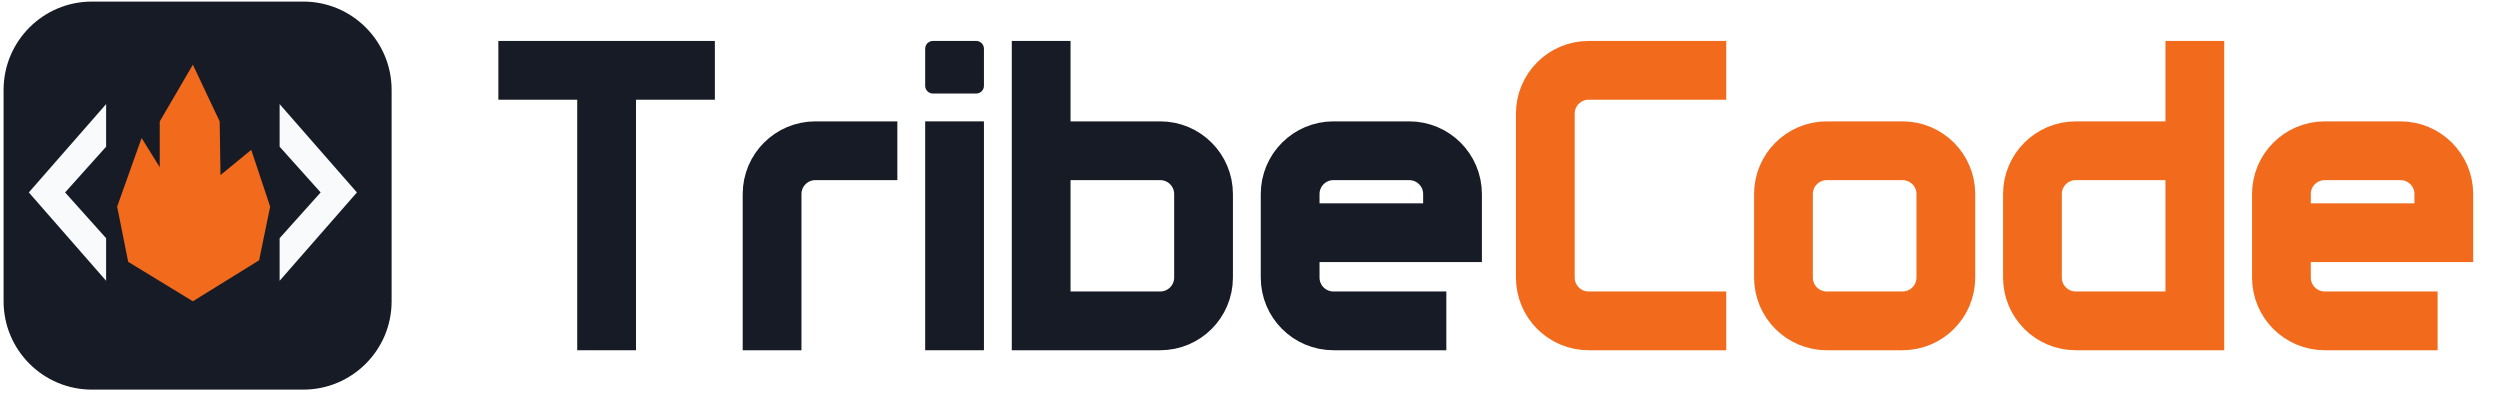
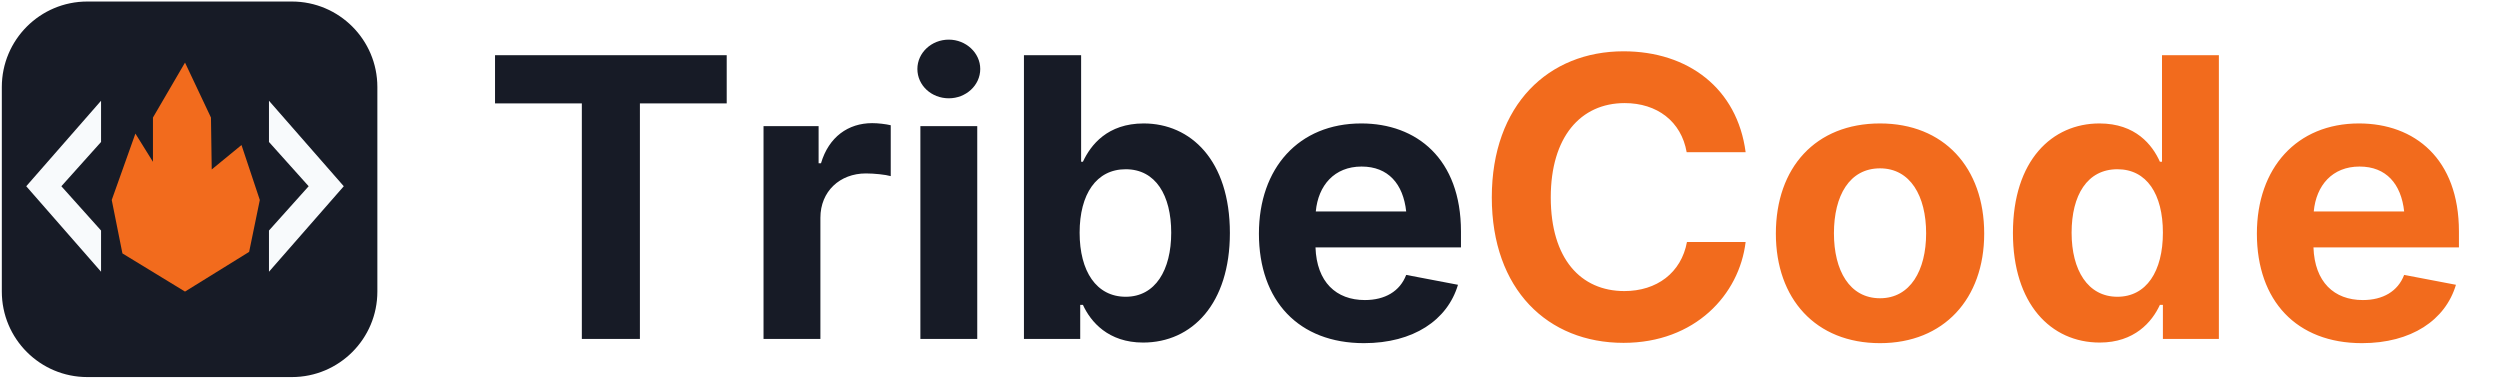
- <svg xmlns="http://www.w3.org/2000/svg" viewBox="0 0 807 127" width="1292" height="203">
+ <svg xmlns="http://www.w3.org/2000/svg" viewBox="0 0 835 127" width="1335" height="203">
  <g transform="scale(0.255) translate(-26 -28)">
    <rect x="28" y="30" width="492" height="492" rx="112" fill="#171B26" />
    <g fill="#F8FAFC">
      <polygon points="158,160 60,272 158,384 158,330 106,272 158,214" />
      <polygon points="378,160 476,272 378,384 378,330 430,272 378,214" />
    </g>
    <polygon fill="#F26B1D" points="268,110 302,182 303,250 342,218 366,290 352,358 268,410 186,360 172,290 203,203 226,240 226,182" />
  </g>
  <g transform="translate(160.48 13.24)">
-     <g stroke-width="19" stroke-linejoin="miter" stroke-linecap="butt">
-       <g fill="#171B26" stroke="#171B26">
-         <g transform="translate(0 0)">
-           <path fill="none" d="M0 9.5 H70 M35 9.5 V100" />
-         </g>
-         <g transform="translate(79 0)">
-           <path fill="none" d="M9.5 100 V49.5 A14 14 0 0 1 23.5 35.5 H50" />
-         </g>
-         <g transform="translate(138 0)">
-           <path fill="none" d="M9.5 26 V100" />
-           <rect x="0" y="0" width="19" height="17" rx="2.5" stroke="none" />
-         </g>
-         <g transform="translate(166 0)">
-           <path fill="none" d="M9.5 0 V90.5 H48 A14 14 0 0 0 62 76.5 V49.5 A14 14 0 0 0 48 35.5 H9.5" />
-         </g>
-         <g transform="translate(246.5 0)">
-           <path fill="none" d="M60 90.5 H23.5 A14 14 0 0 1 9.5 76.5 V49.5 A14 14 0 0 1 23.5 35.5 H48 A14 14 0 0 1 62 49.5 V62 H9.5" />
-         </g>
-       </g>
-       <g fill="#F26B1D" stroke="#F26B1D">
-         <g transform="translate(329 0)">
-           <path fill="none" d="M68 9.5 H23.5 A14 14 0 0 0 9.5 23.5 V76.5 A14 14 0 0 0 23.5 90.5 H68" />
-         </g>
-         <g transform="translate(406 0)">
-           <path fill="none" d="M23.5 35.5 H48 A14 14 0 0 1 62 49.5 V76.5 A14 14 0 0 1 48 90.5 H23.5 A14 14 0 0 1 9.5 76.5 V49.5 A14 14 0 0 1 23.5 35.5 Z" />
-         </g>
-         <g transform="translate(486.5 0)">
-           <path fill="none" d="M62 0 V90.5 H23.5 A14 14 0 0 1 9.5 76.5 V49.5 A14 14 0 0 1 23.5 35.5 H62" />
-         </g>
-         <g transform="translate(567 0)">
-           <path fill="none" d="M60 90.5 H23.5 A14 14 0 0 1 9.5 76.5 V49.5 A14 14 0 0 1 23.5 35.5 H48 A14 14 0 0 1 62 49.5 V62 H9.5" />
-         </g>
-       </g>
-     </g>
+     <path fill="#171B26" d="M4.8 21.3H33.8V100H53.2V21.3H82.2V5.2H4.8ZM94.5 100H113.5V59.5C113.5 50.7 120 44.7 128.7 44.7C131.5 44.7 135.3 45.1 137 45.6V28.6C135.3 28.2 132.8 27.9 130.8 27.9C122.8 27.9 116.3 32.5 113.7 41.3H112.9V28.9H94.5ZM146.9 100H165.9V28.9H146.9ZM156.4 19.6C162.1 19.6 166.9 15.3 166.9 9.8C166.9 4.4 162.1 0 156.4 0C150.6 0 145.9 4.4 145.9 9.8C145.9 15.3 150.6 19.6 156.4 19.6ZM221.3 101.2C237.7 101.2 250.3 88.2 250.3 64.6C250.3 40.3 237.2 28 221.5 28C209.4 28 203.8 35.2 201.2 40.8H200.6V5.2H181.5V100H200.3V88.6H201.2C203.8 94.3 209.7 101.2 221.3 101.2ZM215.5 85.9C205.7 85.9 200.1 77.4 200.1 64.5C200.1 51.6 205.7 43.3 215.5 43.3C225.5 43.3 230.7 52 230.7 64.5C230.7 77 225.4 85.9 215.5 85.9ZM295.1 101.4C311.6 101.4 323 93.7 326.5 81.9L309.2 78.6C307.1 84.1 302.1 87 295.4 87C285.8 87 279.3 81 278.9 69.4H327.5V64.1C327.5 39.8 312.7 28 294.2 28C273.3 28 260 42.9 260 64.8C260 87.3 273.3 101.4 295.1 101.4ZM279 57.4C279.8 48.7 285.2 42.4 294.3 42.4C303.2 42.4 308.2 48.2 309.2 57.4Z" />
+     <path fill="#F26B1D" d="M381.8 101.3C405.7 101.3 420.5 85.2 422.6 67.6H403C401.1 77.9 392.9 84 382.1 84C367.5 84 357.5 73.2 357.5 52.7C357.5 32.6 367.4 21.2 382.2 21.2C393 21.2 401.1 27.3 402.9 37.6H422.6C419.8 16.3 403.4 3.9 381.8 3.9C356.8 3.9 337.8 21.7 337.8 52.7C337.8 83.5 356.5 101.3 381.8 101.3ZM467.5 101.4C488.8 101.4 502.3 86.6 502.3 64.8C502.3 42.7 488.8 28 467.5 28C446 28 432.7 42.7 432.7 64.8C432.7 86.6 446 101.4 467.5 101.4ZM467.5 86.4C457.3 86.4 452.1 77.1 452.1 64.7C452.1 52.1 457.3 43 467.5 43C477.6 43 482.9 52.2 482.9 64.7C482.9 77.1 477.6 86.4 467.5 86.4ZM540.9 101.2C552.5 101.2 558.4 94.3 561 88.6H562V100H580.7V5.2H561.7V40.8H561C558.5 35.2 552.9 28 540.8 28C525 28 511.9 40.3 511.9 64.6C511.9 88.2 524.5 101.2 540.9 101.2ZM546.8 85.9C536.9 85.9 531.5 77 531.5 64.5C531.5 52 536.7 43.3 546.8 43.3C556.6 43.3 562 51.6 562 64.5C562 77.4 556.5 85.9 546.8 85.9ZM628.5 101.4C645 101.4 656.4 93.7 659.9 81.9L642.6 78.6C640.5 84.1 635.5 87 628.8 87C619.2 87 612.7 81 612.3 69.4H660.9V64.1C660.9 39.8 646.1 28 627.5 28C606.7 28 593.4 42.9 593.4 64.8C593.4 87.3 606.7 101.4 628.5 101.4ZM612.4 57.4C613.2 48.7 618.6 42.4 627.7 42.4C636.6 42.4 641.6 48.2 642.6 57.4Z" />
  </g>
</svg>
